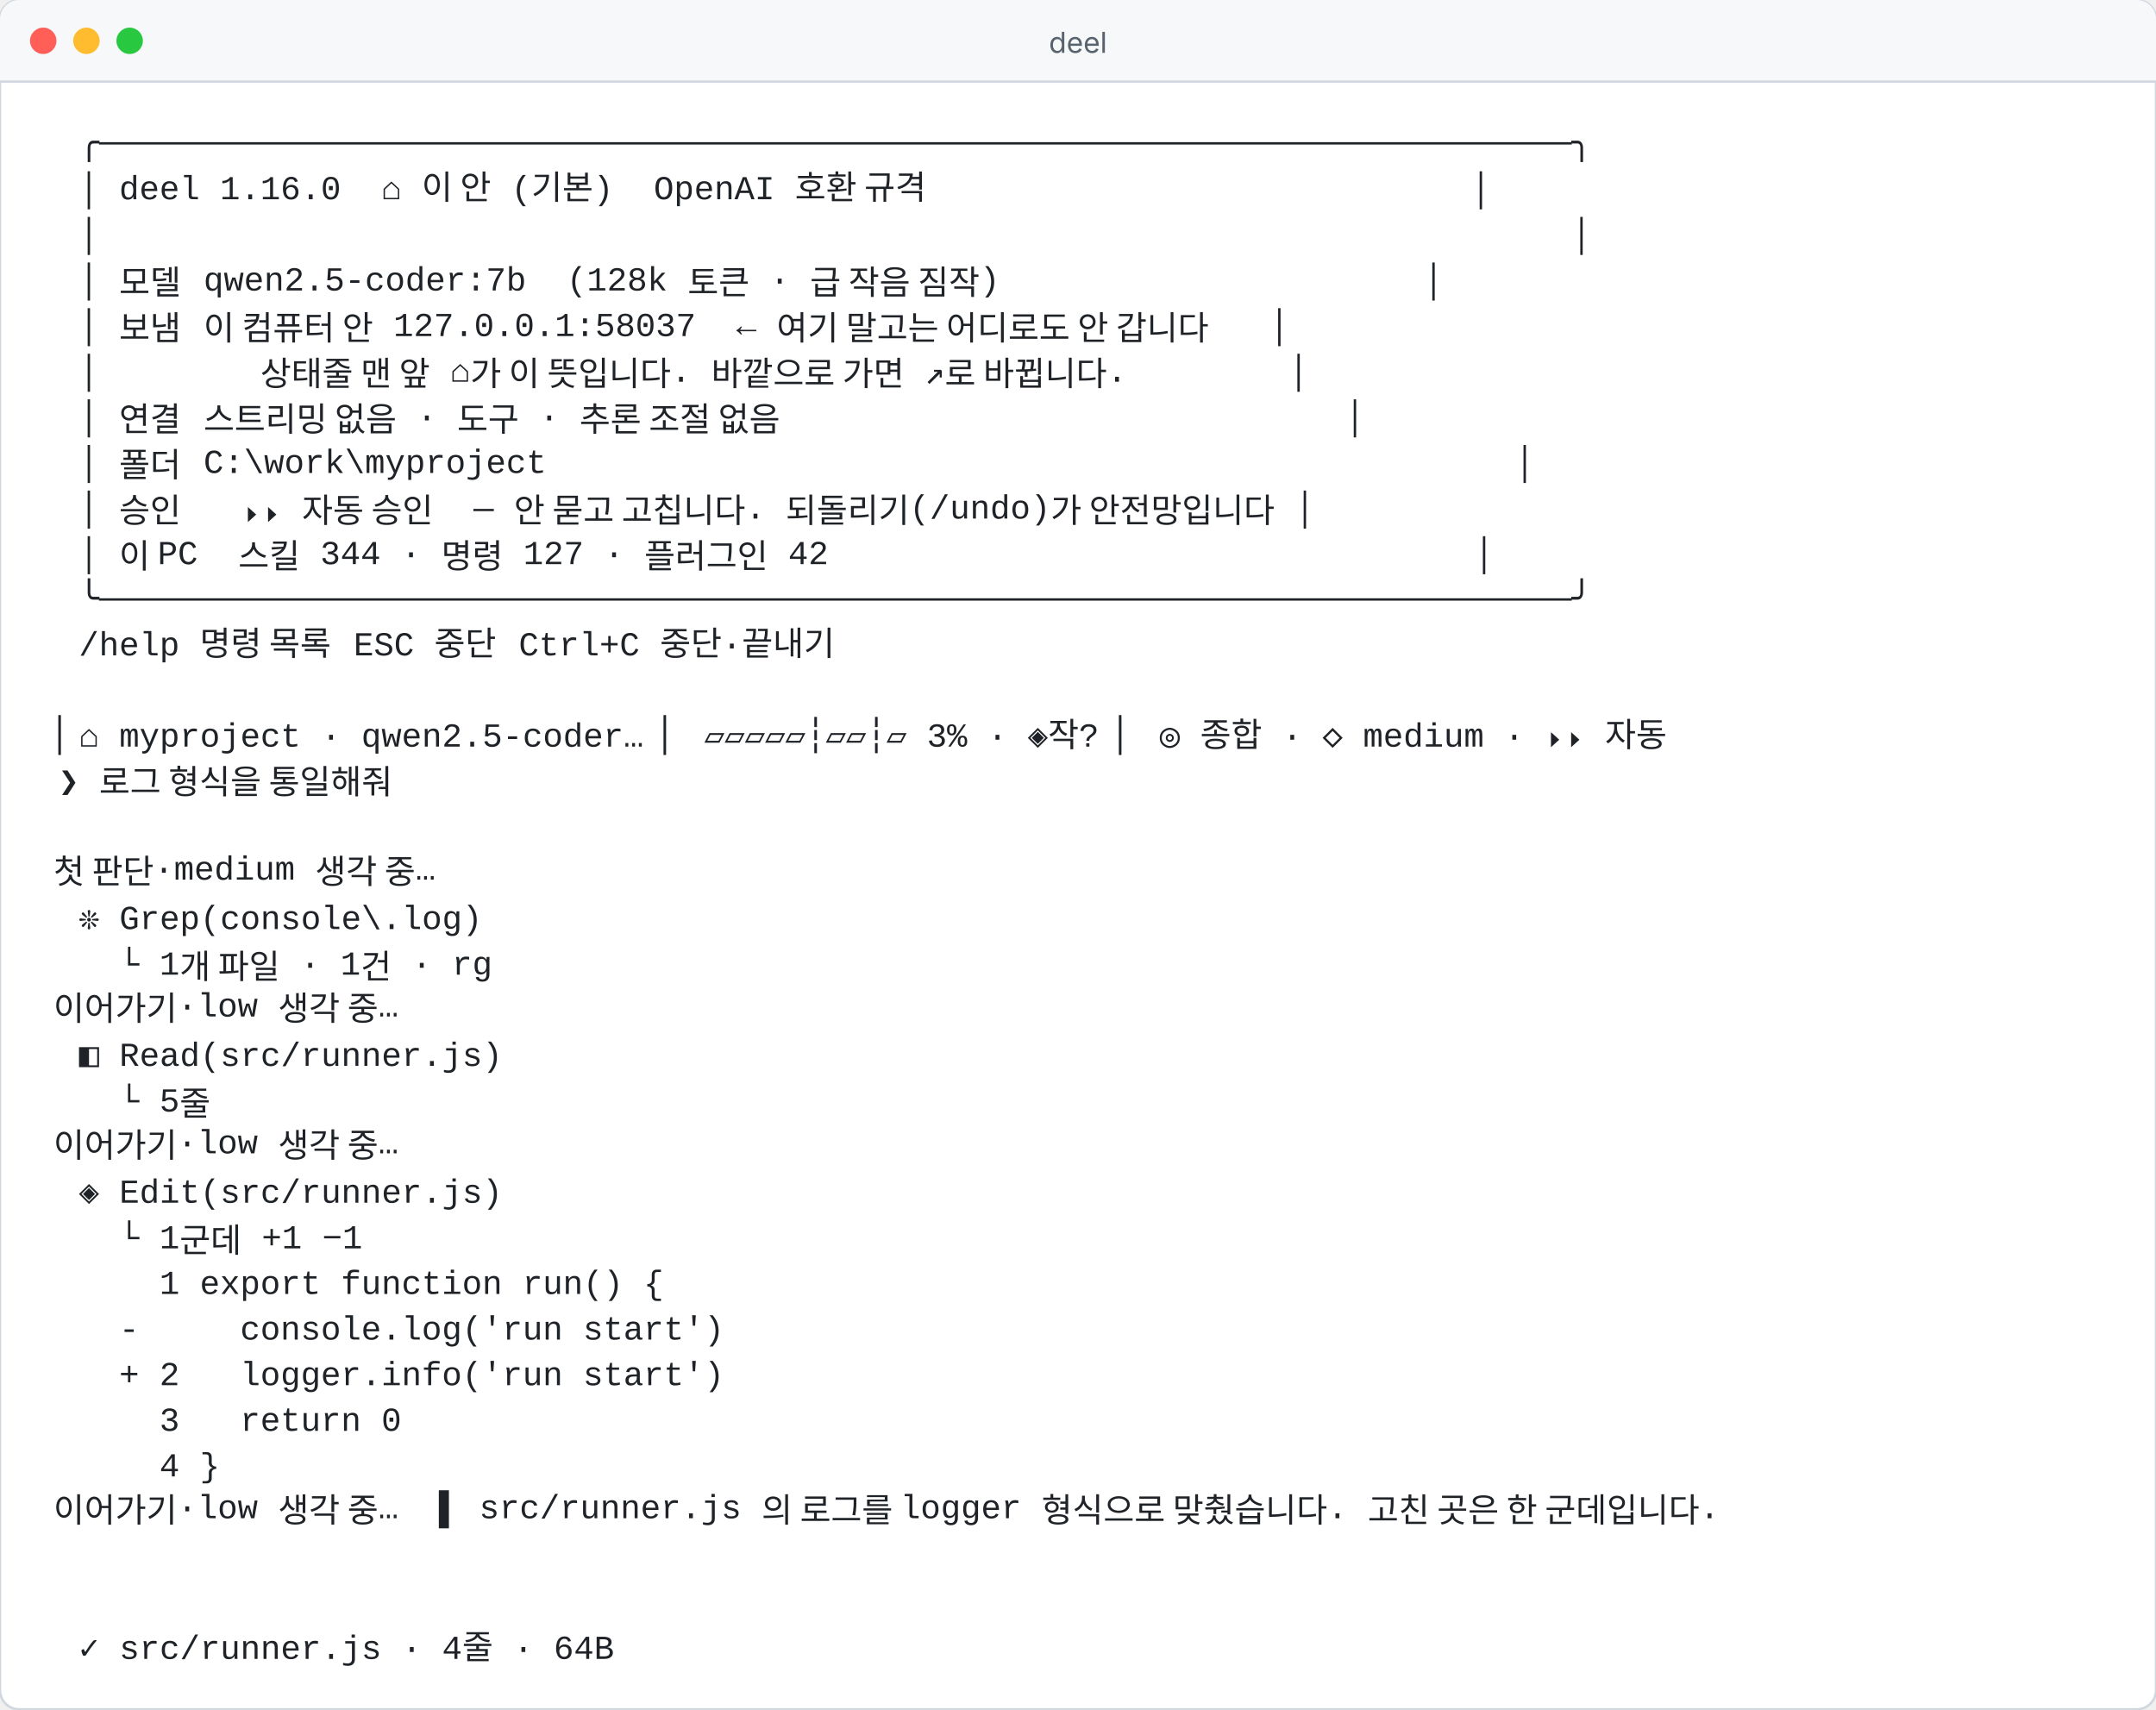
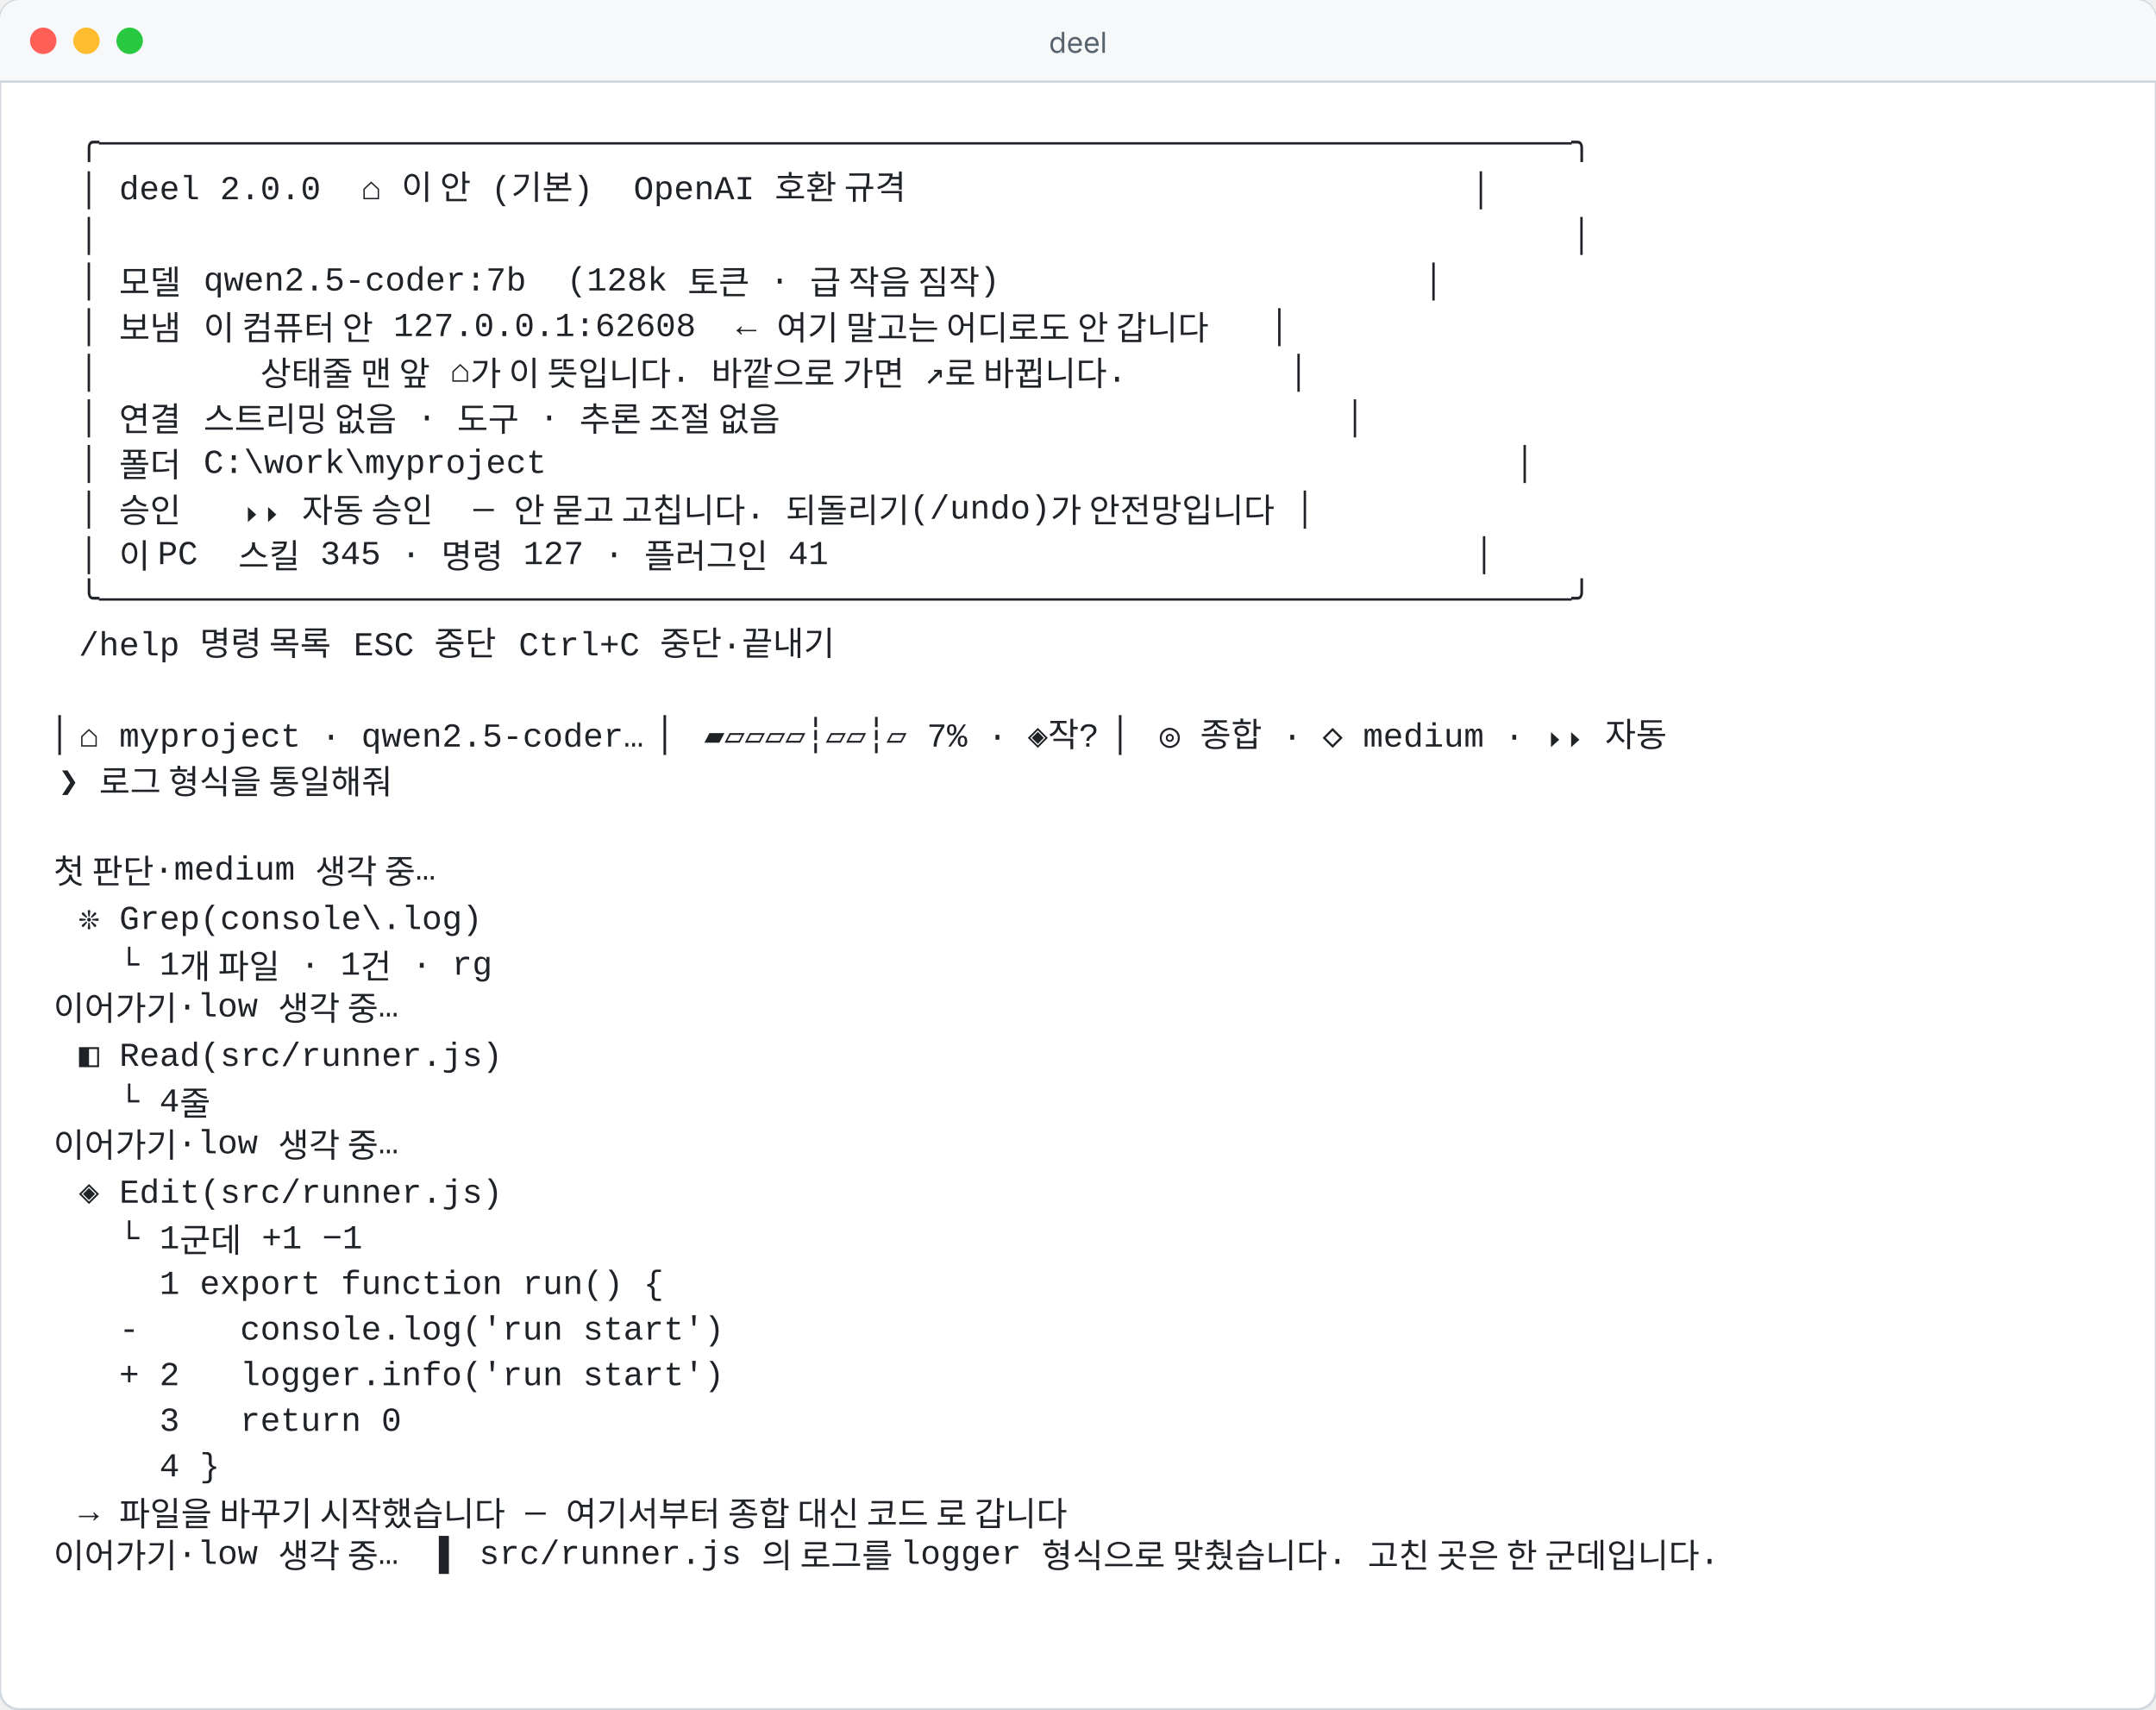
<svg xmlns="http://www.w3.org/2000/svg" width="898" height="712" viewBox="0 0 898 712" role="img" aria-label="deel — 시킨 일 한 바퀴">
  <rect width="898" height="712" rx="8" fill="#ffffff" stroke="#d0d7de" />
  <path d="M0 8a8 8 0 0 1 8-8h882a8 8 0 0 1 8 8v26H0z" fill="#f6f8fa" />
  <line x1="0" y1="34" x2="898" y2="34" stroke="#d0d7de" />
  <circle cx="18" cy="17" r="5.5" fill="#ff5f57" />
  <circle cx="36" cy="17" r="5.5" fill="#febc2e" />
  <circle cx="54" cy="17" r="5.5" fill="#28c840" />
  <text x="449" y="22" fill="#59636e" font-size="12" text-anchor="middle" font-family="ui-sans-serif,-apple-system,Segoe UI,sans-serif">deel</text>
  <g font-family="ui-monospace,SFMono-Regular,Menlo,Consolas,'Liberation Mono',monospace" font-size="14">
    <text x="16.0" y="64" fill="#1f2328" textLength="646.8" lengthAdjust="spacing" xml:space="preserve">  ╭─────────────────────────────────────────────────────────────────────────╮</text>
-     <text x="16.0" y="83" fill="#1f2328" textLength="646.8" lengthAdjust="spacing" xml:space="preserve">  │ deel 1.16.0  ⌂ 이 안 (기본)  OpenAI 호환 규격                           │</text>
+     <text x="16.0" y="83" fill="#1f2328" textLength="646.8" lengthAdjust="spacing" xml:space="preserve">  │ deel 2.0.0  ⌂ 이 안 (기본)  OpenAI 호환 규격                            │</text>
    <text x="16.0" y="102" fill="#1f2328" textLength="646.8" lengthAdjust="spacing" xml:space="preserve">  │                                                                         │</text>
    <text x="16.0" y="121" fill="#1f2328" textLength="646.8" lengthAdjust="spacing" xml:space="preserve">  │ 모델   qwen2.5-coder:7b  (128k 토큰 · 급 작음 짐작)                     │</text>
-     <text x="16.0" y="140" fill="#1f2328" textLength="646.8" lengthAdjust="spacing" xml:space="preserve">  │ 보냄   이 컴퓨터 안 127.0.0.1:58037  ← 여기 말고는 어디로도 안 갑니다   │</text>
+     <text x="16.0" y="140" fill="#1f2328" textLength="646.8" lengthAdjust="spacing" xml:space="preserve">  │ 보냄   이 컴퓨터 안 127.0.0.1:62608  ← 여기 말고는 어디로도 안 갑니다   │</text>
    <text x="16.0" y="159" fill="#1f2328" textLength="646.8" lengthAdjust="spacing" xml:space="preserve">  │        상태줄 맨 앞 ⌂가 이 뜻입니다. 바깥으로 가면 ↗로 바뀝니다.        │</text>
    <text x="16.0" y="178" fill="#1f2328" textLength="646.8" lengthAdjust="spacing" xml:space="preserve">  │ 연결   스트리밍 없음 · 도구 · 추론 조절 없음                            │</text>
    <text x="16.0" y="197" fill="#1f2328" textLength="646.8" lengthAdjust="spacing" xml:space="preserve">  │ 폴더   C:\work\myproject                                                │</text>
    <text x="16.0" y="216" fill="#1f2328" textLength="646.8" lengthAdjust="spacing" xml:space="preserve">  │ 승인   ⏵⏵ 자동 승인  — 안 묻고 고칩니다. 되돌리기(/undo)가 안전망입니다 │</text>
-     <text x="16.0" y="235" fill="#1f2328" textLength="646.8" lengthAdjust="spacing" xml:space="preserve">  │ 이 PC  스킬 344 · 명령 127 · 플러그인 42                                │</text>
+     <text x="16.0" y="235" fill="#1f2328" textLength="646.8" lengthAdjust="spacing" xml:space="preserve">  │ 이 PC  스킬 345 · 명령 127 · 플러그인 41                                │</text>
    <text x="16.0" y="254" fill="#1f2328" textLength="646.8" lengthAdjust="spacing" xml:space="preserve">  ╰─────────────────────────────────────────────────────────────────────────╯</text>
    <text x="16.0" y="273" fill="#1f2328" textLength="411.6" lengthAdjust="spacing" xml:space="preserve">  /help 명령 목록   ESC 중단   Ctrl+C 중단·끝내기</text>
-     <text x="16.0" y="311" fill="#1f2328" textLength="697.2" lengthAdjust="spacing" xml:space="preserve"> ▏⌂ myproject · qwen2.5-coder… ▏ ▱▱▱▱▱┆▱▱┆▱ 3% · ◈작? ▏ ◎ 종합 · ◇ medium · ⏵⏵ 자동</text>
+     <text x="16.0" y="311" fill="#1f2328" textLength="697.2" lengthAdjust="spacing" xml:space="preserve"> ▏⌂ myproject · qwen2.5-coder… ▏ ▰▱▱▱▱┆▱▱┆▱ 7% · ◈작? ▏ ◎ 종합 · ◇ medium · ⏵⏵ 자동</text>
    <text x="16.0" y="330" fill="#1f2328" textLength="193.2" lengthAdjust="spacing" xml:space="preserve"> ❯ 로그 형식을 통일해줘</text>
    <text x="16.0" y="368" fill="#1f2328" textLength="210.0" lengthAdjust="spacing" xml:space="preserve">  첫 판단·medium 생각 중…</text>
    <text x="16.0" y="387" fill="#1f2328" textLength="184.8" lengthAdjust="spacing" xml:space="preserve">  ❊ Grep(console\.log)</text>
    <text x="16.0" y="406" fill="#1f2328" textLength="210.0" lengthAdjust="spacing" xml:space="preserve">    └ 1개 파일 · 1건 · rg</text>
    <text x="16.0" y="425" fill="#1f2328" textLength="193.2" lengthAdjust="spacing" xml:space="preserve">  이어가기·low 생각 중…</text>
    <text x="16.0" y="444" fill="#1f2328" textLength="193.2" lengthAdjust="spacing" xml:space="preserve">  ◧ Read(src/runner.js)</text>
-     <text x="16.0" y="463" fill="#1f2328" textLength="75.6" lengthAdjust="spacing" xml:space="preserve">    └ 5줄</text>
+     <text x="16.0" y="463" fill="#1f2328" textLength="75.6" lengthAdjust="spacing" xml:space="preserve">    └ 4줄</text>
    <text x="16.0" y="482" fill="#1f2328" textLength="193.2" lengthAdjust="spacing" xml:space="preserve">  이어가기·low 생각 중…</text>
    <text x="16.0" y="501" fill="#1f2328" textLength="193.2" lengthAdjust="spacing" xml:space="preserve">  ◈ Edit(src/runner.js)</text>
    <text x="16.0" y="520" fill="#1f2328" textLength="142.8" lengthAdjust="spacing" xml:space="preserve">    └ 1군데 +1 −1</text>
    <text x="16.0" y="539" fill="#1f2328" textLength="260.4" lengthAdjust="spacing" xml:space="preserve">      1 export function run() {</text>
    <text x="16.0" y="558" fill="#1f2328" textLength="285.6" lengthAdjust="spacing" xml:space="preserve">    -     console.log('run start')</text>
    <text x="16.0" y="577" fill="#1f2328" textLength="285.6" lengthAdjust="spacing" xml:space="preserve">    + 2   logger.info('run start')</text>
    <text x="16.0" y="596" fill="#1f2328" textLength="151.2" lengthAdjust="spacing" xml:space="preserve">      3   return 0</text>
    <text x="16.0" y="615" fill="#1f2328" textLength="75.6" lengthAdjust="spacing" xml:space="preserve">      4 }</text>
-     <text x="16.0" y="634" fill="#1f2328" textLength="865.2" lengthAdjust="spacing" xml:space="preserve">  이어가기·low 생각 중…  ▌ src/runner.js 의 로그를 logger 형식으로 맞췄습니다. 고친 곳은 한 군데입니다.</text>
-     <text x="16.0" y="691" fill="#1f2328" textLength="243.6" lengthAdjust="spacing" xml:space="preserve">  ✓ src/runner.js · 4줄 · 64B</text>
+     <text x="16.0" y="634" fill="#1f2328" textLength="571.2" lengthAdjust="spacing" xml:space="preserve">  → 파일을 바꾸기 시작했습니다 — 여기서부터 종합 대신 코드 로 갑니다</text>
+     <text x="16.0" y="653" fill="#1f2328" textLength="865.2" lengthAdjust="spacing" xml:space="preserve">  이어가기·low 생각 중…  ▌ src/runner.js 의 로그를 logger 형식으로 맞췄습니다. 고친 곳은 한 군데입니다.</text>
  </g>
</svg>
